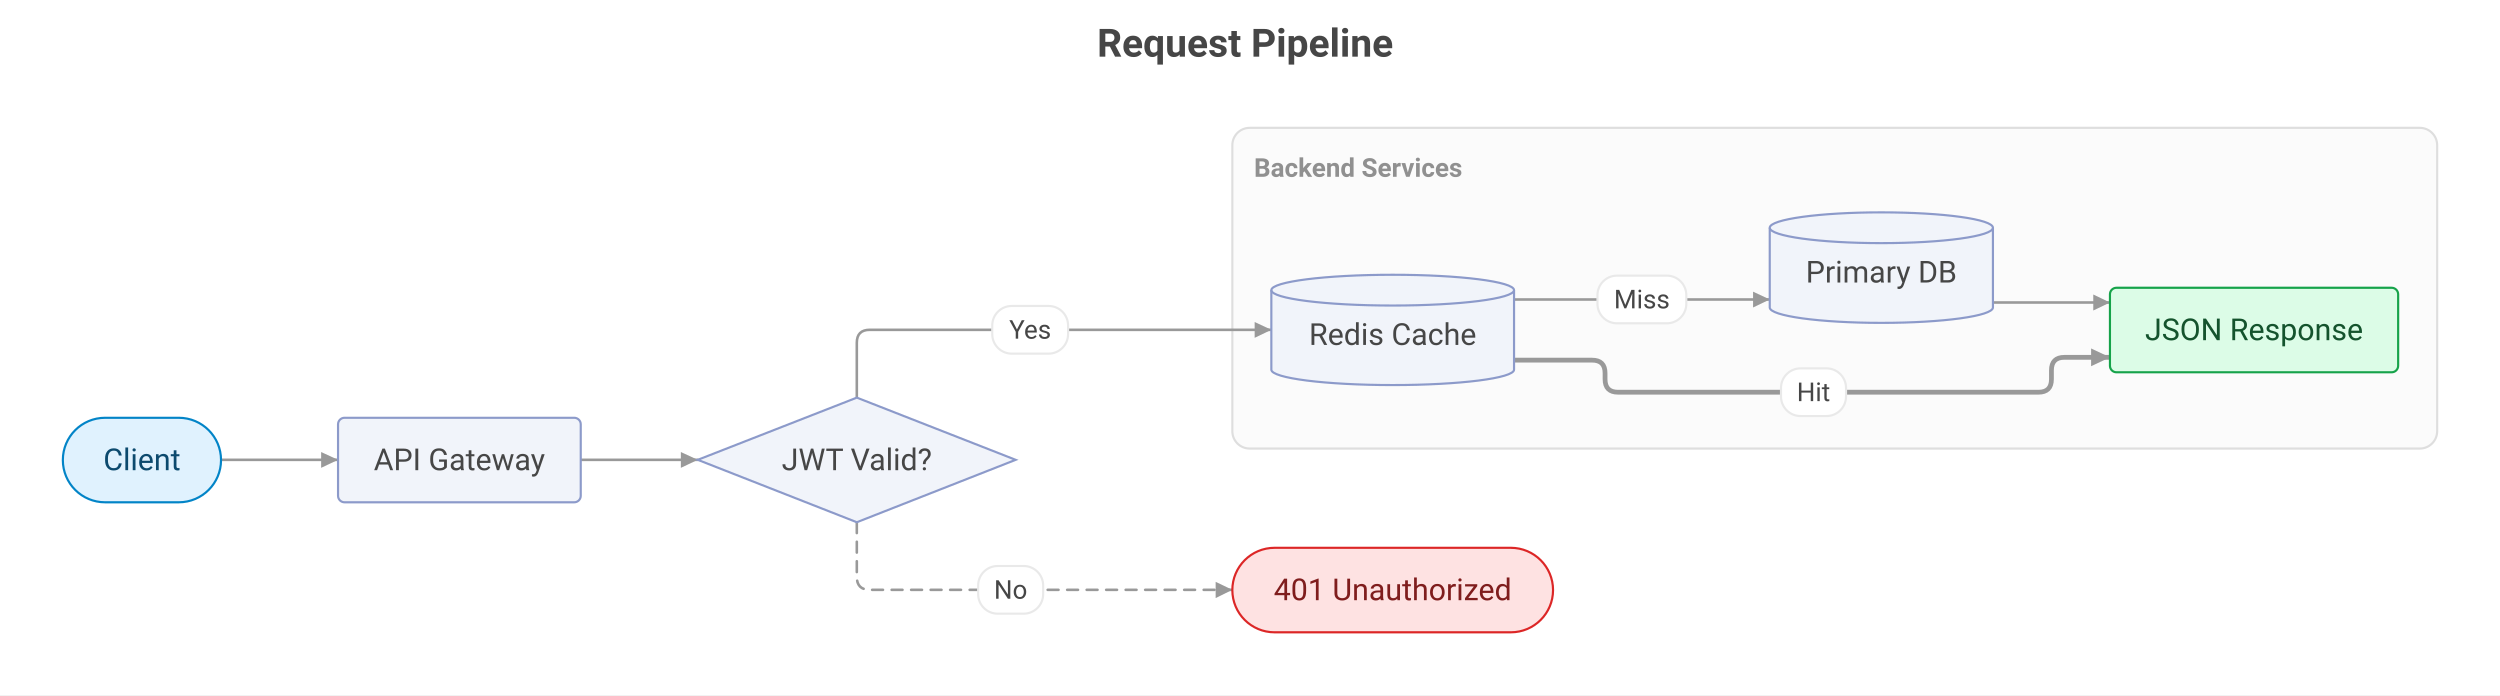
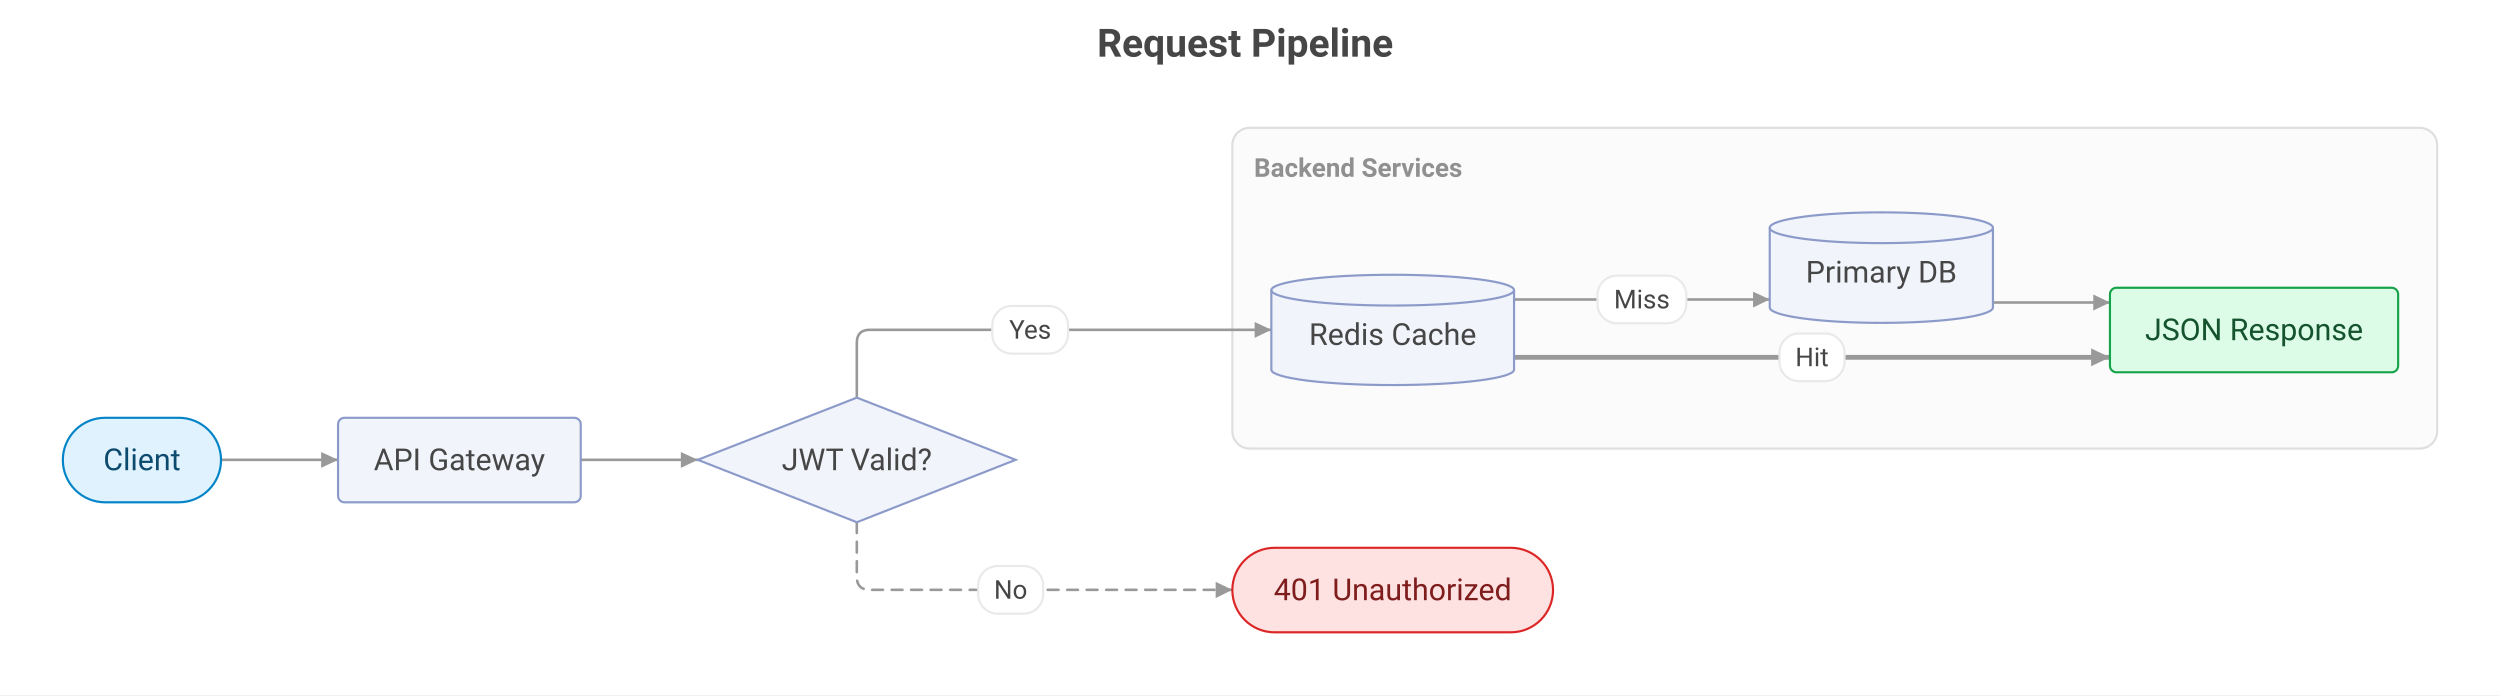
<svg xmlns="http://www.w3.org/2000/svg" width="1153.7" height="320.8" viewBox="0 0 1153.7 320.8">
  <rect x="0" y="0" width="1153.7" height="320.8" fill="#FFFFFF" />
  <text font-size="18" x="506.3" y="20" font-weight="bold" dominant-baseline="central" font-family="Roboto" fill="#464646">
Request Pipeline
</text>
  <rect x="568.7" y="59" width="556" height="148" rx="8" ry="8" stroke="#DEDEDE" stroke-width="1" fill="#FBFBFB" />
  <text font-size="12" x="578.7" y="77.5" font-weight="bold" dominant-baseline="central" text-anchor="start" font-family="Roboto" fill="#909090">
Backend Services
</text>
  <path d="M97 177.2 L151 177.2" transform="translate(5,35)" fill="none" stroke-width="1.2" stroke="#999999" stroke-linecap="round" stroke-linejoin="round" />
  <polygon points="156,212.2 148.2,215.9 148.2,208.6" fill="#999999" />
  <path d="M263 177.2 L317 177.2" transform="translate(5,35)" fill="none" stroke-width="1.2" stroke="#999999" stroke-linecap="round" stroke-linejoin="round" />
  <polygon points="322,212.2 314.2,215.9 314.2,208.6" fill="#999999" />
  <path d="M390.4 148.5 L390.4 123.2 Q390.4 117.2,396.4 117.2 L581.7 117.2" transform="translate(5,35)" fill="none" stroke-width="1.2" stroke="#999999" stroke-linecap="round" stroke-linejoin="round" />
  <polygon points="586.7,152.2 579,155.9 579,148.6" fill="#999999" />
  <path d="M390.4 206 L390.4 231.2 Q390.4 237.2,396.4 237.2 L563.7 237.2" transform="translate(5,35)" fill="none" stroke-width="1.2" stroke="#999999" stroke-dasharray="5,4" stroke-linecap="round" stroke-linejoin="round" />
  <polygon points="568.7,272.2 561,276 561,268.5" fill="#999999" />
  <path d="M693.7 103.2 L811.7 103.2" transform="translate(5,35)" fill="none" stroke-width="1.2" stroke="#999999" stroke-linecap="round" stroke-linejoin="round" />
  <polygon points="816.7,138.2 809,141.9 809,134.6" fill="#999999" />
-   <path d="M693.7 131.2 L729.7 131.2 Q735.7 131.2,735.7 137.2 L735.7 140 Q735.7 146,741.7 146 L935.7 146 Q941.7 146,941.7 140 L941.7 135.9 Q941.7 129.9,947.7 129.9 L968.7 129.9" transform="translate(5,35)" fill="none" stroke-width="2.2" stroke="#999999" stroke-linecap="round" stroke-linejoin="round" />
+   <path d="M693.7 129.9 L968.7 129.9" transform="translate(5,35)" fill="none" stroke-width="2.2" stroke="#999999" stroke-linecap="round" stroke-linejoin="round" />
  <polygon points="973.7,164.9 965,169 965,160.8" fill="#999999" />
  <path d="M914.7 104.6 L968.7 104.6" transform="translate(5,35)" fill="none" stroke-width="1.2" stroke="#999999" stroke-linecap="round" stroke-linejoin="round" />
  <polygon points="973.7,139.6 966,143.3 966,135.9" fill="#999999" />
  <rect x="457.9" y="141.2" width="35" height="22" rx="9" ry="9" stroke="#E9E9E9" stroke-width="1" fill="#FFFFFF" />
  <text font-size="12" x="475.4" y="152.2" dominant-baseline="central" text-anchor="middle" font-family="Roboto" fill="#464646">
Yes
</text>
  <rect x="451.4" y="261.2" width="30" height="22" rx="9" ry="9" stroke="#E9E9E9" stroke-width="1" fill="#FFFFFF" />
  <text font-size="12" x="466.4" y="272.2" dominant-baseline="central" text-anchor="middle" font-family="Roboto" fill="#464646">
No
</text>
  <rect x="737.2" y="127.2" width="41" height="22" rx="9" ry="9" stroke="#E9E9E9" stroke-width="1" fill="#FFFFFF" />
  <text font-size="12" x="757.7" y="138.2" dominant-baseline="central" text-anchor="middle" font-family="Roboto" fill="#464646">
Miss
</text>
-   <rect x="821.9" y="170" width="30" height="22" rx="9" ry="9" stroke="#E9E9E9" stroke-width="1" fill="#FFFFFF" />
-   <text font-size="12" x="836.9" y="181" dominant-baseline="central" text-anchor="middle" font-family="Roboto" fill="#464646">
+   <rect x="821.2" y="153.9" width="30" height="22" rx="9" ry="9" stroke="#E9E9E9" stroke-width="1" fill="#FFFFFF" />
+   <text font-size="12" x="836.2" y="164.9" dominant-baseline="central" text-anchor="middle" font-family="Roboto" fill="#464646">
Hit
</text>
  <rect x="29" y="192.8" width="73" height="39" rx="19.5" ry="19.5" stroke="#0284C7" stroke-width="1" fill="#E0F2FE" />
  <text font-size="14" x="65.5" y="212.2" dominant-baseline="central" text-anchor="middle" font-family="Roboto" fill="#0C4A6E">
Client
</text>
  <rect x="156" y="192.8" width="112" height="39" rx="3" ry="3" stroke="#8C9ACA" stroke-width="1" fill="#F1F4FA" />
  <text font-size="14" x="212" y="212.2" dominant-baseline="central" text-anchor="middle" font-family="Roboto" fill="#464646">
API Gateway
</text>
  <polygon points="395.4,183.5 468.7,212.2 395.4,241 322,212.2" stroke="#8C9ACA" fill="#F1F4FA" />
  <text font-size="14" x="395.4" y="212.2" dominant-baseline="central" text-anchor="middle" font-family="Roboto" fill="#464646">
JWT Valid?
</text>
  <path d="M581.7 98.9 A 56 7.1 0 0 1 693.7 98.9 L 693.7 135.6 A 56 7.1 0 0 1 581.7 135.6 Z" transform="translate(5,35)" fill="#F1F4FA" stroke-width="1" stroke="#8C9ACA" />
  <path d="M 581.7 98.9 A 56 7.1 0 0 0 693.7 98.9" transform="translate(5,35)" fill="none" stroke-width="1" stroke="#8C9ACA" />
  <text font-size="14" x="642.7" y="154.4" dominant-baseline="central" text-anchor="middle" font-family="Roboto" fill="#464646">
Redis Cache
</text>
  <rect x="568.7" y="252.8" width="148" height="39" rx="19.5" ry="19.5" stroke="#DC2626" stroke-width="1" fill="#FEE2E2" />
  <text font-size="14" x="642.7" y="272.2" dominant-baseline="central" text-anchor="middle" font-family="Roboto" fill="#7F1D1D">
401 Unauthorized
</text>
  <path d="M811.7 70.1 A 51.5 7.1 0 0 1 914.7 70.1 L 914.7 106.9 A 51.5 7.1 0 0 1 811.7 106.9 Z" transform="translate(5,35)" fill="#F1F4FA" stroke-width="1" stroke="#8C9ACA" />
  <path d="M 811.7 70.1 A 51.5 7.1 0 0 0 914.7 70.1" transform="translate(5,35)" fill="none" stroke-width="1" stroke="#8C9ACA" />
  <text font-size="14" x="868.2" y="125.6" dominant-baseline="central" text-anchor="middle" font-family="Roboto" fill="#464646">
Primary DB
</text>
  <rect x="973.7" y="132.8" width="133" height="39" rx="3" ry="3" stroke="#16A34A" stroke-width="1" fill="#DCFCE7" />
  <text font-size="14" x="1040.2" y="152.2" dominant-baseline="central" text-anchor="middle" font-family="Roboto" fill="#14532D">
JSON Response
</text>
</svg>
